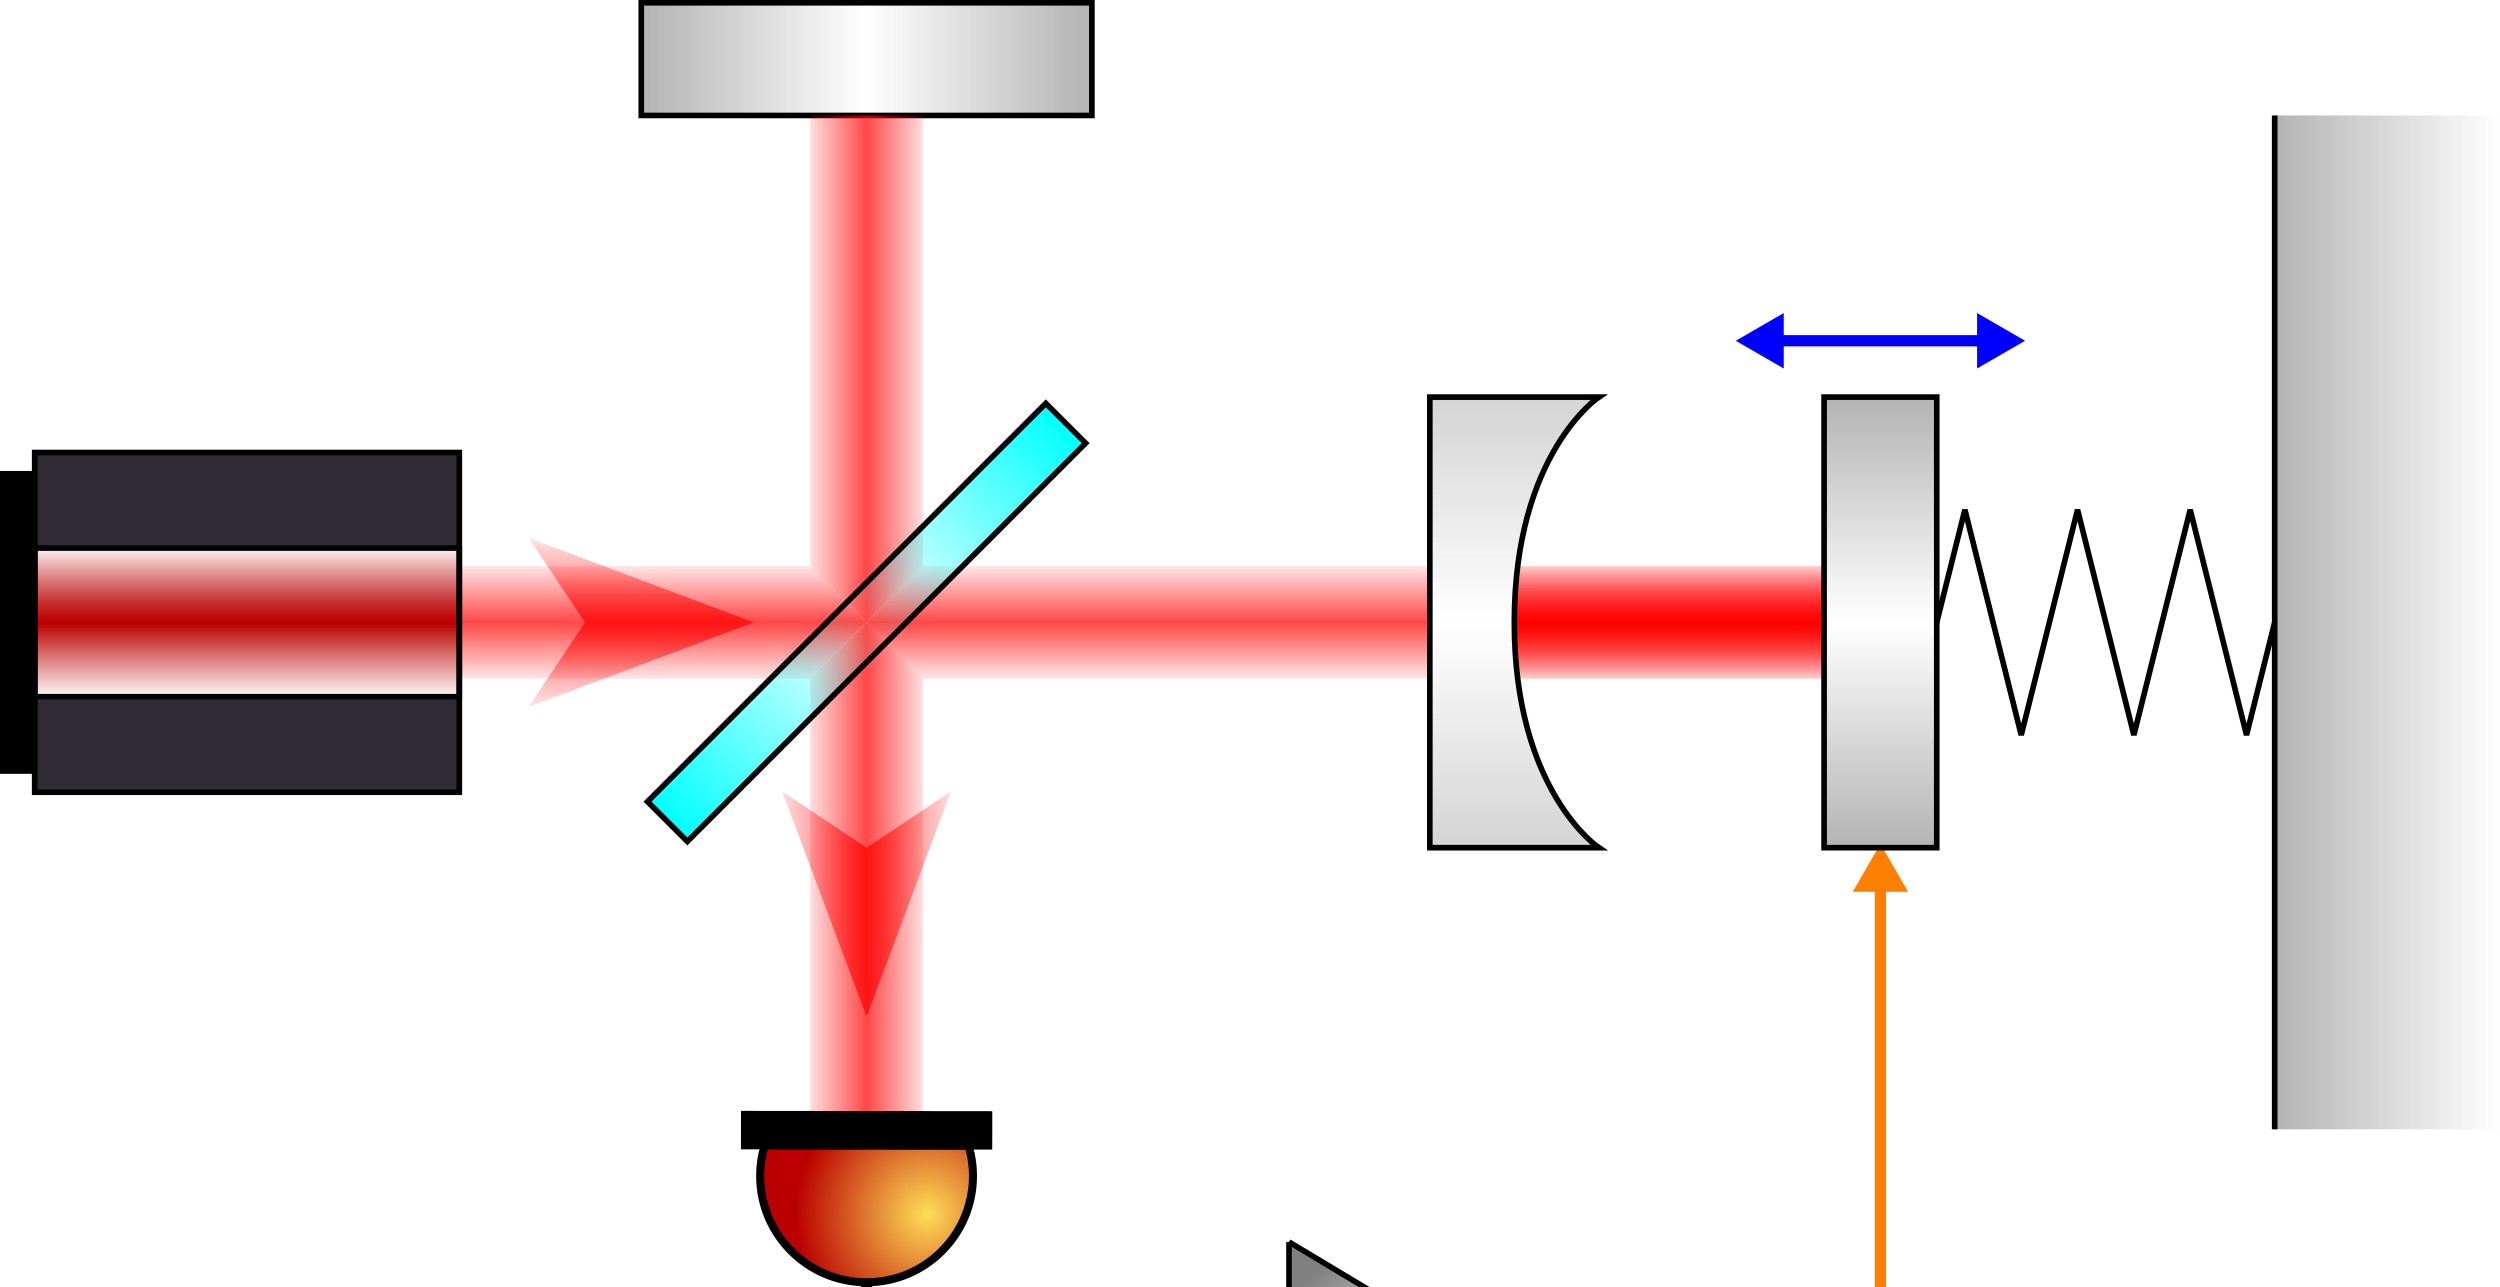
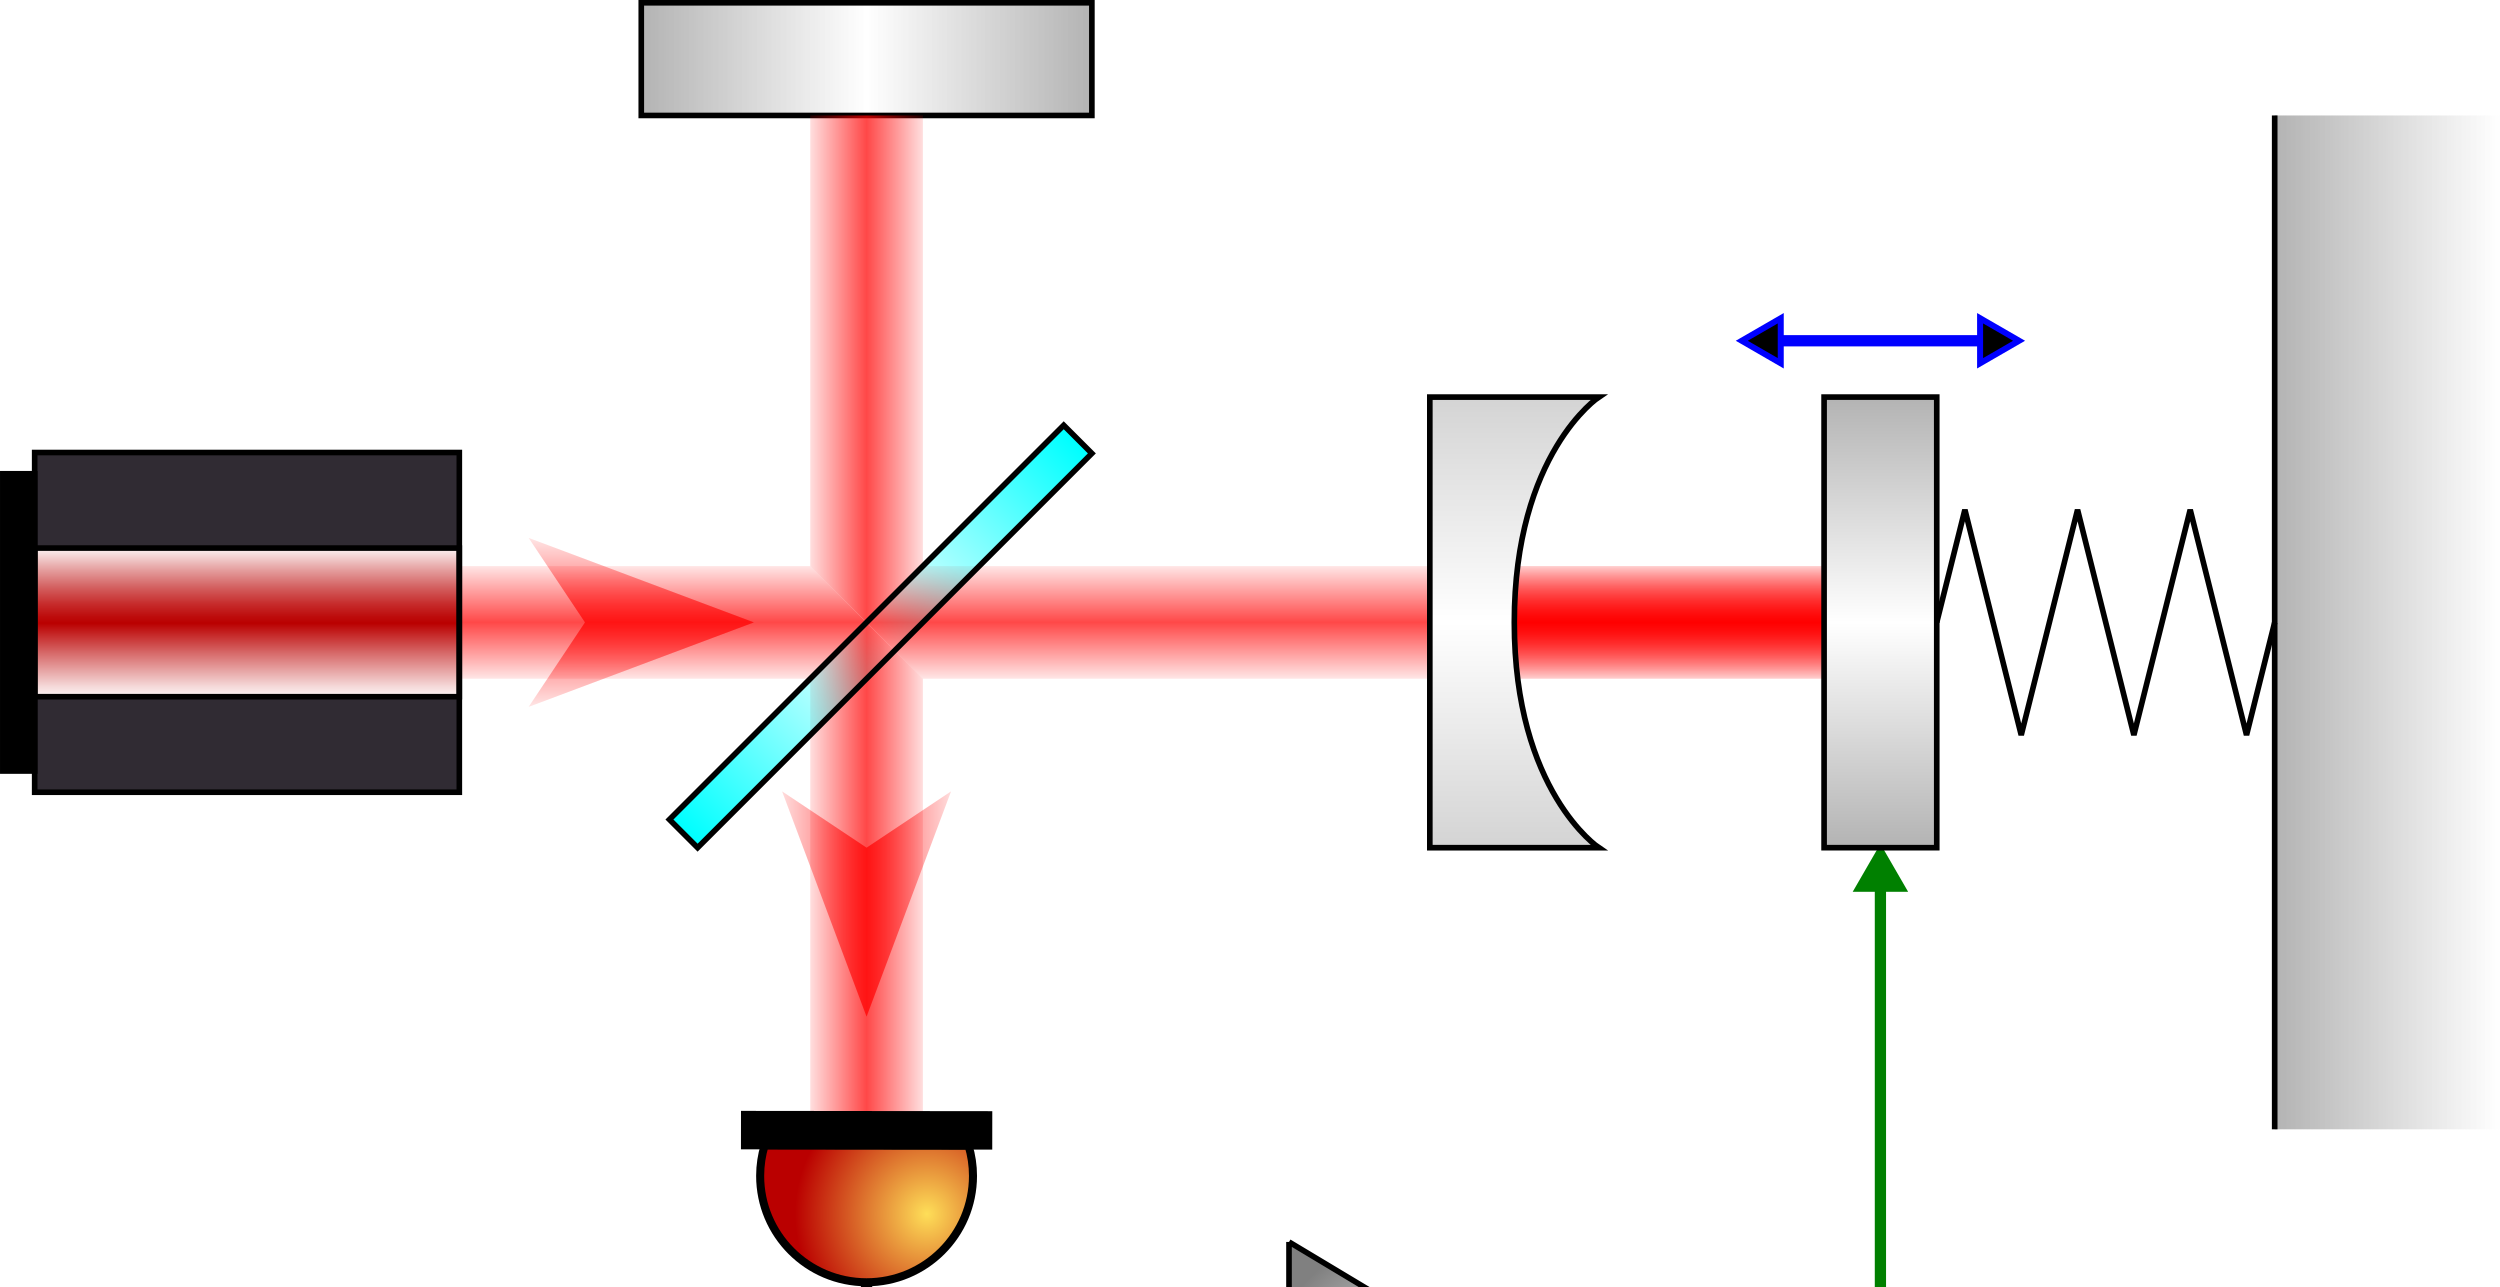
<svg xmlns="http://www.w3.org/2000/svg" xmlns:xlink="http://www.w3.org/1999/xlink" width="125.265mm" height="64.451mm" viewBox="0 0 443.851 228.371" id="svg2" version="1.1">
  <defs id="defs4">
    <marker style="overflow:visible" id="marker6365" refX="0.0" refY="0.0" orient="auto">
-       <path transform="scale(0.4)" style="fill-rule:evenodd;stroke:#ff8000;stroke-width:1pt;stroke-opacity:1;fill:#ff8000;fill-opacity:1" d="M 5.77,0.0 L -2.88,5.0 L -2.88,-5.0 L 5.77,0.0 z " id="path6367" />
+       <path transform="scale(0.4)" style="fill-rule:evenodd;stroke:#008000;stroke-width:1pt;stroke-opacity:1;fill:#008000;fill-opacity:1" d="M 5.77,0.0 L -2.88,5.0 L -2.88,-5.0 L 5.77,0.0 z " id="path6367" />
    </marker>
    <linearGradient id="linearGradient5995">
      <stop id="stop5999" offset="0" style="stop-color:#ffffff;stop-opacity:1" />
      <stop style="stop-color:#b4b4b4;stop-opacity:1" offset="1" id="stop6001" />
    </linearGradient>
    <linearGradient id="linearGradient6122">
      <stop style="stop-color:#ffffff;stop-opacity:1" offset="0" id="stop6124" />
      <stop style="stop-color:#808080;stop-opacity:1" offset="1" id="stop6128" />
    </linearGradient>
    <marker style="overflow:visible" id="marker5939" refX="0.0" refY="0.0" orient="auto">
-       <path transform="scale(0.4)" style="fill-rule:evenodd;stroke:#ff8000;stroke-width:1pt;stroke-opacity:1;fill:#ff8000;fill-opacity:1" d="M 5.77,0.0 L -2.88,5.0 L -2.88,-5.0 L 5.77,0.0 z " id="path5941" />
+       <path transform="scale(0.4)" style="fill-rule:evenodd;stroke:#008000;stroke-width:1pt;stroke-opacity:1;fill:#008000;fill-opacity:1" d="M 5.77,0.0 L -2.88,5.0 L -2.88,-5.0 L 5.77,0.0 z " id="path5941" />
    </marker>
    <linearGradient id="linearGradient5923">
      <stop id="stop5925" offset="0" style="stop-color:#ff0000;stop-opacity:0.099" />
      <stop style="stop-color:#ff0000;stop-opacity:0.25" offset="0.6" id="stop5927" />
      <stop id="stop5929" offset="1" style="stop-color:#ff0000;stop-opacity:0.098" />
    </linearGradient>
    <linearGradient id="linearGradient5915">
      <stop id="stop5917" offset="0" style="stop-color:#ff0000;stop-opacity:0.099" />
      <stop style="stop-color:#ff0000;stop-opacity:0.5" offset="0.5" id="stop5919" />
      <stop id="stop5921" offset="1" style="stop-color:#ff0000;stop-opacity:0.098" />
    </linearGradient>
    <marker orient="auto" refY="0.0" refX="0.0" id="marker4972" style="overflow:visible">
      <path id="path4974" d="M 5.77,0.0 L -2.88,5.0 L -2.88,-5.0 L 5.77,0.0 z " style="fill-rule:evenodd;stroke:#000000;stroke-width:1pt;stroke-opacity:1;fill:#000000;fill-opacity:1" transform="scale(0.4)" />
    </marker>
    <marker orient="auto" refY="0.0" refX="0.0" id="TriangleOutM" style="overflow:visible">
      <path id="path4533" d="M 5.77,0.0 L -2.88,5.0 L -2.88,-5.0 L 5.77,0.0 z " style="fill-rule:evenodd;stroke:#008000;stroke-width:1pt;stroke-opacity:1;fill:#008000;fill-opacity:1" transform="scale(0.4)" />
    </marker>
    <linearGradient id="linearGradient4363">
      <stop id="stop4365" offset="0" style="stop-color:#b3b3b3;stop-opacity:1;" />
      <stop style="stop-color:#ffffff;stop-opacity:1" offset="0.5" id="stop4367" />
      <stop id="stop4369" offset="1" style="stop-color:#b3b3b3;stop-opacity:1" />
    </linearGradient>
    <linearGradient id="linearGradient4405">
      <stop style="stop-color:#ff0000;stop-opacity:0.099" offset="0" id="stop4407" />
      <stop id="stop4409" offset="0.5" style="stop-color:#ff0000;stop-opacity:1" />
      <stop style="stop-color:#ff0000;stop-opacity:0.098" offset="1" id="stop4411" />
    </linearGradient>
    <linearGradient id="linearGradient4303">
      <stop style="stop-color:#b3b3b3;stop-opacity:1;" offset="0" id="stop4305" />
      <stop id="stop4307" offset="0.5" style="stop-color:#ffffff;stop-opacity:1" />
      <stop style="stop-color:#b3b3b3;stop-opacity:1" offset="1" id="stop4309" />
    </linearGradient>
    <linearGradient id="linearGradient8942">
      <stop style="stop-color:#00ffff;stop-opacity:1" offset="0" id="stop8944" />
      <stop id="stop8950" offset="0.5" style="stop-color:#00ffff;stop-opacity:0" />
      <stop style="stop-color:#00ffff;stop-opacity:1" offset="1" id="stop8946" />
    </linearGradient>
    <marker style="overflow:visible" id="marker4667" refX="0" refY="0" orient="auto">
-       <path transform="scale(-0.4,-0.4)" style="fill:#0000ff;fill-opacity:1;fill-rule:evenodd;stroke:#0000ff;stroke-width:1pt;stroke-opacity:1" d="m 5.77,0 -8.65,5 0,-10 8.65,5 z" id="path4669" />
+       <path transform="scale(-0.4,-0.4)" style="fill:#000000;fill-opacity:1;fill-rule:evenodd;stroke:#0000ff;stroke-width:1pt;stroke-opacity:1" d="m 5.77,0 -8.65,5 0,-10 8.65,5 z" id="path4669" />
    </marker>
    <marker orient="auto" refY="0" refX="0" id="marker4555" style="overflow:visible">
      <path id="path4557" d="m 5.77,0 -8.65,5 0,-10 8.65,5 z" style="fill:#009600;fill-opacity:1;fill-rule:evenodd;stroke:#009600;stroke-width:1pt;stroke-opacity:1" transform="scale(-0.4,-0.4)" />
    </marker>
    <marker style="overflow:visible" id="marker6326" refX="0" refY="0" orient="auto">
      <path transform="scale(0.4,0.4)" style="fill:#009600;fill-opacity:1;fill-rule:evenodd;stroke:#009600;stroke-width:1pt;stroke-opacity:1" d="m 5.77,0 -8.65,5 0,-10 8.65,5 z" id="path6328" />
    </marker>
    <marker style="overflow:visible" id="marker5202" refX="0" refY="0" orient="auto">
      <path transform="scale(0.2,0.2)" style="fill:#009600;fill-opacity:1;fill-rule:evenodd;stroke:#009600;stroke-width:1pt;stroke-opacity:1" d="m 5.77,0 -8.65,5 0,-10 8.65,5 z" id="path5204" />
    </marker>
    <marker style="overflow:visible" id="marker5156" refX="0" refY="0" orient="auto">
      <path transform="scale(-0.2,-0.2)" style="fill:#009600;fill-opacity:1;fill-rule:evenodd;stroke:#009600;stroke-width:1pt;stroke-opacity:1" d="m 5.77,0 -8.65,5 0,-10 8.65,5 z" id="path5158" />
    </marker>
    <linearGradient id="Beam">
      <stop id="stop4265" offset="0" style="stop-color:#ff0000;stop-opacity:0.099" />
      <stop style="stop-color:#ff0000;stop-opacity:0.718" offset="0.5" id="stop4269" />
      <stop id="stop4263" offset="1" style="stop-color:#ff0000;stop-opacity:0.098" />
    </linearGradient>
    <linearGradient id="Holder">
      <stop id="stop4255" offset="0" style="stop-color:#b3b3b3;stop-opacity:1;" />
      <stop id="stop4257" offset="1" style="stop-color:#b3b3b3;stop-opacity:0" />
    </linearGradient>
    <linearGradient id="Plate">
      <stop id="stop4182" offset="0" style="stop-color:#b3b3b3;stop-opacity:1;" />
      <stop style="stop-color:#b3b3b3;stop-opacity:0" offset="0.5" id="stop4186" />
      <stop id="stop4184" offset="1" style="stop-color:#b3b3b3;stop-opacity:1" />
    </linearGradient>
    <linearGradient xlink:href="#Holder" id="linearGradient4162" x1="500" y1="102.362" x2="540" y2="102.362" gradientUnits="userSpaceOnUse" gradientTransform="translate(-40,5.1865544e-7)" />
    <linearGradient xlink:href="#linearGradient4363" id="linearGradient4196" x1="330" y1="62.362" x2="330" y2="142.362" gradientUnits="userSpaceOnUse" gradientTransform="translate(60,-1.8036176e-5)" />
    <linearGradient xlink:href="#Beam" id="linearGradient4267" x1="290" y1="92.362" x2="290" y2="112.362" gradientUnits="userSpaceOnUse" />
    <linearGradient xlink:href="#Beam" id="linearGradient4345" x1="199.5" y1="152.362" x2="220.5" y2="152.362" gradientUnits="userSpaceOnUse" />
    <linearGradient xlink:href="#Beam" id="linearGradient4370" x1="155" y1="87.362" x2="155" y2="117.362" gradientUnits="userSpaceOnUse" />
    <linearGradient xlink:href="#Beam" id="linearGradient4378" x1="193.988" y1="162.436" x2="226.012" y2="162.436" gradientUnits="userSpaceOnUse" gradientTransform="translate(-1.0768148e-5,-9.999988)" />
    <marker style="overflow:visible" id="marker6256-8" refX="0" refY="0" orient="auto">
      <path transform="scale(-0.4,-0.4)" style="fill:#ff0000;fill-opacity:1;fill-rule:evenodd;stroke:#ff0000;stroke-width:1pt;stroke-opacity:1" d="m 5.77,0 -8.65,5 0,-10 8.65,5 z" id="path6258-5" />
    </marker>
    <marker style="overflow:visible" id="marker6326-2" refX="0" refY="0" orient="auto">
-       <path transform="scale(0.4,0.4)" style="fill:#0000ff;fill-opacity:1;fill-rule:evenodd;stroke:#0000ff;stroke-width:1pt;stroke-opacity:1" d="m 5.77,0 -8.65,5 0,-10 8.65,5 z" id="path6328-0" />
+       <path transform="scale(0.4,0.4)" style="fill:#000000;fill-opacity:1;fill-rule:evenodd;stroke:#0000ff;stroke-width:1pt;stroke-opacity:1" d="m 5.77,0 -8.65,5 0,-10 8.65,5 z" id="path6328-0" />
    </marker>
    <marker style="overflow:visible" id="marker6256-6" refX="0" refY="0" orient="auto">
      <path transform="scale(-0.4,-0.4)" style="fill:#009600;fill-opacity:1;fill-rule:evenodd;stroke:#009600;stroke-width:1pt;stroke-opacity:1" d="m 5.77,0 -8.65,5 0,-10 8.65,5 z" id="path6258-1" />
    </marker>
    <marker style="overflow:visible" id="marker6326-7" refX="0" refY="0" orient="auto">
      <path transform="scale(0.4,0.4)" style="fill:#009600;fill-opacity:1;fill-rule:evenodd;stroke:#009600;stroke-width:1pt;stroke-opacity:1" d="m 5.77,0 -8.65,5 0,-10 8.65,5 z" id="path6328-9" />
    </marker>
    <marker style="overflow:visible" id="marker4667-3" refX="0" refY="0" orient="auto">
      <path transform="scale(-0.4,-0.4)" style="fill:#ff0000;fill-opacity:1;fill-rule:evenodd;stroke:#ff0000;stroke-width:1pt;stroke-opacity:1" d="m 5.77,0 -8.65,5 0,-10 8.65,5 z" id="path4669-8" />
    </marker>
-     <linearGradient xlink:href="#linearGradient8942" id="linearGradient8948" x1="220.873" y1="-126.111" x2="220.873" y2="-26.111" gradientUnits="userSpaceOnUse" gradientTransform="translate(-7.7402889e-6,5.4730036e-5)" />
+     <linearGradient xlink:href="#linearGradient8942" id="linearGradient8948" x1="217.338" y1="-124.902" x2="217.338" y2="-27.321" gradientUnits="userSpaceOnUse" gradientTransform="translate(7.07107,5.1470611e-5)" />
    <linearGradient xlink:href="#Plate" id="linearGradient4196-9" x1="330" y1="62.362" x2="330" y2="142.362" gradientUnits="userSpaceOnUse" gradientTransform="translate(-327.6378,-312.3622)" />
    <linearGradient gradientTransform="matrix(-1,0,0,-0.5294116,420,156.5539)" xlink:href="#Beam" id="linearGradient4345-9" x1="199.5" y1="152.362" x2="220.5" y2="152.362" gradientUnits="userSpaceOnUse" />
    <radialGradient xlink:href="#radialGradient5264" id="radialGradient5272" cx="9.587" cy="8.245" fx="9.587" fy="8.245" r="6.753" gradientTransform="matrix(2.712285,-4.9331678e-8,1.3188837e-7,2.65854,-16.41568,-15.83199)" gradientUnits="userSpaceOnUse" />
    <radialGradient gradientUnits="userSpaceOnUse" fy="7.461" fx="8.879" r="17.067" cy="7.461" cx="8.879" id="radialGradient5264">
      <stop id="stop5248" style="stop-color:#FEDE58" offset="0" />
      <stop id="stop5250" style="stop-color:#BA0000" offset="0.685" />
    </radialGradient>
    <linearGradient xlink:href="#linearGradient5726" id="linearGradient5741" gradientUnits="userSpaceOnUse" gradientTransform="matrix(0.8,0,0,0.8,-34.8284,-61.1108)" x1="43.535" y1="118.073" x2="43.535" y2="92.333" />
    <linearGradient y2="13.131" x2="28.722" y1="32.973" x1="28.722" gradientUnits="userSpaceOnUse" id="linearGradient5726">
      <stop id="stop5690" style="stop-color:#FFFFFF" offset="0" />
      <stop id="stop5692" style="stop-color:#FEFCFC" offset="0.005" />
      <stop id="stop5694" style="stop-color:#E6A4A4" offset="0.15" />
      <stop id="stop5696" style="stop-color:#D35E5E" offset="0.277" />
      <stop id="stop5698" style="stop-color:#C62B2B" offset="0.382" />
      <stop id="stop5700" style="stop-color:#BD0C0C" offset="0.462" />
      <stop id="stop5702" style="stop-color:#BA0000" offset="0.506" />
      <stop id="stop5704" style="stop-color:#D86E6E" offset="0.708" />
      <stop id="stop5706" style="stop-color:#F4D6D6" offset="0.91" />
      <stop id="stop5708" style="stop-color:#FFFFFF" offset="1" />
    </linearGradient>
    <linearGradient xlink:href="#linearGradient4303" id="linearGradient4178" x1="460" y1="32.362" x2="460" y2="172.362" gradientUnits="userSpaceOnUse" gradientTransform="matrix(-1,0,0,-1,745,204.7244)" />
    <linearGradient gradientTransform="matrix(0.8529412,0,0,1,221.9118,1.6890905e-5)" xlink:href="#linearGradient4405" id="linearGradient4267-8" x1="160" y1="92.362" x2="160" y2="112.362" gradientUnits="userSpaceOnUse" />
    <marker orient="auto" refY="0" refX="0" id="TriangleOutM-6" style="overflow:visible">
      <path id="path4533-7" d="m 5.77,0 -8.65,5 0,-10 8.65,5 z" style="fill:#ff0000;fill-opacity:1;fill-rule:evenodd;stroke:#ff0000;stroke-width:1pt;stroke-opacity:1" transform="scale(0.4,0.4)" />
    </marker>
    <linearGradient gradientTransform="matrix(2.588235,0,0,1,-135.6,378.1378)" xlink:href="#linearGradient5923" id="linearGradient4267-8-7" x1="160" y1="92.362" x2="160" y2="112.362" gradientUnits="userSpaceOnUse" />
    <linearGradient gradientTransform="matrix(2.588235,0,0,1,-135.6,458.1378)" xlink:href="#linearGradient5915" id="linearGradient4267-8-1" x1="160" y1="92.362" x2="160" y2="112.362" gradientUnits="userSpaceOnUse" />
    <linearGradient gradientTransform="matrix(2.588235,0,0,1,-135.6,418.1378)" xlink:href="#linearGradient4405" id="linearGradient4267-8-6" x1="160" y1="92.362" x2="160" y2="112.362" gradientUnits="userSpaceOnUse" />
    <radialGradient xlink:href="#linearGradient6122" id="radialGradient6120" cx="223.851" cy="250.536" fx="223.851" fy="250.536" r="25.736" gradientTransform="matrix(1,0,0,1.191173,25.00001,-47.93223)" gradientUnits="userSpaceOnUse" />
    <marker style="overflow:visible" id="marker4667-7" refX="0" refY="0" orient="auto">
      <path transform="scale(-0.4,-0.4)" style="fill:#0000ff;fill-opacity:1;fill-rule:evenodd;stroke:#0000ff;stroke-width:1pt;stroke-opacity:1" d="m 5.77,0 -8.65,5 0,-10 8.65,5 z" id="path4669-6" />
    </marker>
    <marker style="overflow:visible" id="marker6326-2-0" refX="0" refY="0" orient="auto">
      <path transform="scale(0.4,0.4)" style="fill:#0000ff;fill-opacity:1;fill-rule:evenodd;stroke:#0000ff;stroke-width:1pt;stroke-opacity:1" d="m 5.77,0 -8.65,5 0,-10 8.65,5 z" id="path6328-0-8" />
    </marker>
    <linearGradient xlink:href="#linearGradient4363" id="linearGradient4196-98" x1="330" y1="62.362" x2="330" y2="142.362" gradientUnits="userSpaceOnUse" gradientTransform="translate(203.8509,-291.8623)" />
    <linearGradient xlink:href="#Holder" id="linearGradient4162-8" x1="500" y1="102.362" x2="540" y2="102.362" gradientUnits="userSpaceOnUse" gradientTransform="translate(103.8508,-291.8623)" />
    <linearGradient xlink:href="#linearGradient4303" id="linearGradient4178-7" x1="460" y1="32.362" x2="460" y2="172.362" gradientUnits="userSpaceOnUse" gradientTransform="matrix(-1,0,0,-1,888.8509,-87.13788)" />
-     <linearGradient gradientTransform="matrix(0.8529412,0,0,1,365.7626,-291.8623)" xlink:href="#linearGradient5915" id="linearGradient4267-8-9" x1="160" y1="92.362" x2="160" y2="112.362" gradientUnits="userSpaceOnUse" />
-     <linearGradient xlink:href="#linearGradient8942" id="linearGradient8948-1" x1="220.873" y1="-126.111" x2="220.873" y2="-26.111" gradientUnits="userSpaceOnUse" gradientTransform="translate(-246.0812,-166.6743)" />
+     <linearGradient gradientTransform="matrix(0.8529412,0,0,1,365.7626,-291.8623)" xlink:href="#linearGradient4405" id="linearGradient4267-8-9" x1="160" y1="92.362" x2="160" y2="112.362" gradientUnits="userSpaceOnUse" />
    <radialGradient xlink:href="#radialGradient5264-4" id="radialGradient5272-7" cx="9.587" cy="8.245" fx="9.587" fy="8.245" r="6.753" gradientTransform="matrix(2.712285,-4.9331678e-8,1.3188837e-7,2.65854,-16.41568,-15.83199)" gradientUnits="userSpaceOnUse" />
    <radialGradient gradientUnits="userSpaceOnUse" fy="7.461" fx="8.879" r="17.067" cy="7.461" cx="8.879" id="radialGradient5264-4">
      <stop id="stop5248-5" style="stop-color:#FEDE58" offset="0" />
      <stop id="stop5250-1" style="stop-color:#BA0000" offset="0.685" />
    </radialGradient>
-     <linearGradient gradientTransform="matrix(-1,0,0,-0.5294116,363.8509,-135.3083)" xlink:href="#linearGradient5915" id="linearGradient4345-9-9" x1="199.5" y1="152.362" x2="220.5" y2="152.362" gradientUnits="userSpaceOnUse" />
+     <linearGradient gradientTransform="matrix(-1,0,0,-0.5294116,363.8509,-135.3083)" xlink:href="#Beam" id="linearGradient4345-9-9" x1="199.5" y1="152.362" x2="220.5" y2="152.362" gradientUnits="userSpaceOnUse" />
    <linearGradient xlink:href="#Plate" id="linearGradient4196-9-5" x1="330" y1="62.362" x2="330" y2="142.362" gradientUnits="userSpaceOnUse" gradientTransform="translate(-619.5,-256.2131)" />
    <linearGradient xlink:href="#linearGradient5915" id="linearGradient4378-2" x1="193.988" y1="162.436" x2="226.012" y2="162.436" gradientUnits="userSpaceOnUse" gradientTransform="translate(-56.14911,-301.8622)" />
    <linearGradient gradientTransform="translate(-56.1491,-291.8623)" xlink:href="#linearGradient5915" id="linearGradient4370-1" x1="155" y1="87.362" x2="155" y2="117.362" gradientUnits="userSpaceOnUse" />
-     <linearGradient gradientTransform="translate(-56.1491,-291.8623)" xlink:href="#linearGradient5915" id="linearGradient4345-6" x1="199.5" y1="152.362" x2="220.5" y2="152.362" gradientUnits="userSpaceOnUse" />
-     <linearGradient gradientTransform="translate(-56.1491,-291.8623)" xlink:href="#linearGradient5915" id="linearGradient4267-3" x1="290" y1="92.362" x2="290" y2="112.362" gradientUnits="userSpaceOnUse" />
+     <linearGradient gradientTransform="translate(-56.1491,-291.8623)" xlink:href="#Beam" id="linearGradient4345-6" x1="199.5" y1="152.362" x2="220.5" y2="152.362" gradientUnits="userSpaceOnUse" />
+     <linearGradient gradientTransform="translate(-56.1491,-291.8623)" xlink:href="#Beam" id="linearGradient4267-3" x1="290" y1="92.362" x2="290" y2="112.362" gradientUnits="userSpaceOnUse" />
    <radialGradient xlink:href="#linearGradient6122" id="radialGradient6120-1" cx="223.851" cy="250.536" fx="223.851" fy="250.536" r="25.736" gradientTransform="matrix(1,0,0,1.191173,25.00003,-347.9322)" gradientUnits="userSpaceOnUse" />
    <marker style="overflow:visible" id="marker5939-2" refX="0" refY="0" orient="auto">
      <path transform="scale(0.4,0.4)" style="fill:#000000;fill-opacity:1;fill-rule:evenodd;stroke:#000000;stroke-width:1pt;stroke-opacity:1" d="m 5.77,0 -8.65,5 0,-10 8.65,5 z" id="path5941-1" />
    </marker>
    <linearGradient xlink:href="#linearGradient5726" id="linearGradient5107" gradientUnits="userSpaceOnUse" gradientTransform="matrix(0.8,0,0,0.8,-34.8284,-61.1108)" x1="43.535" y1="118.073" x2="43.535" y2="92.333" />
    <radialGradient xlink:href="#linearGradient5995" id="radialGradient5993" cx="333.851" cy="-189.5" fx="333.851" fy="-189.5" r="41" gradientTransform="matrix(1,0,0,0.5121951,0,-92.43904)" gradientUnits="userSpaceOnUse" />
    <marker style="overflow:visible" id="marker5939-2-4" refX="0" refY="0" orient="auto">
      <path transform="scale(0.4,0.4)" style="fill:#000000;fill-opacity:1;fill-rule:evenodd;stroke:#000000;stroke-width:1pt;stroke-opacity:1" d="m 5.77,0 -8.65,5 0,-10 8.65,5 z" id="path5941-1-3" />
    </marker>
+     <linearGradient xlink:href="#linearGradient8942" id="linearGradient8948-8" x1="217.338" y1="-124.902" x2="217.338" y2="-27.321" gradientUnits="userSpaceOnUse" gradientTransform="translate(-239.0101,-166.6743)" />
  </defs>
  <g id="layer5" style="display:inline">
-     <path transform="translate(-56.14912,8.137749)" style="display:inline;fill:none;fill-rule:evenodd;stroke:#ff8000;stroke-width:2;stroke-linecap:butt;stroke-linejoin:miter;stroke-miterlimit:4;stroke-dasharray:none;stroke-opacity:1;marker-end:url(#marker5939)" d="m 325,242.362 65,1e-5 0,-95" id="path5931" />
+     <path transform="translate(-56.14912,8.137749)" style="display:inline;fill:none;fill-rule:evenodd;stroke:#008000;stroke-width:2;stroke-linecap:butt;stroke-linejoin:miter;stroke-miterlimit:4;stroke-dasharray:none;stroke-opacity:1;marker-end:url(#marker5939)" d="m 325,242.362 65,1e-5 0,-95" id="path5931" />
    <path style="fill:url(#radialGradient6120);fill-opacity:1;fill-rule:evenodd;stroke:#000000;stroke-width:1px;stroke-linecap:butt;stroke-linejoin:miter;stroke-opacity:1" d="m 228.851,220.5 0,60 50,-30 -50,-30" id="path6112" />
    <path style="display:inline;fill:none;fill-rule:evenodd;stroke:#000000;stroke-width:2;stroke-linecap:butt;stroke-linejoin:miter;stroke-miterlimit:4;stroke-dasharray:none;stroke-opacity:1;marker-end:url(#marker5939-2-4)" d="m 153.851,220.5 0,30 70,-1e-5" id="path5931-3-0" />
  </g>
-   <g id="layer6">
-     <path style="fill:none;fill-rule:evenodd;stroke:#ff8000;stroke-width:2;stroke-linecap:butt;stroke-linejoin:miter;stroke-opacity:1;stroke-miterlimit:4;stroke-dasharray:none;marker-end:url(#marker6365)" d="m 273.851,-49.5 60,0 0,-115" id="path6357" />
-     <path style="display:inline;opacity:1;fill:url(#linearGradient4267-3);fill-opacity:1;fill-rule:evenodd;stroke:none;stroke-width:1px;stroke-linecap:butt;stroke-linejoin:miter;stroke-opacity:1" d="m 58.851,-199.5 85,1e-5 10,10 10,-10 360,2e-5 0,20 -360,-2e-5 -10,-10 -10,10 -85,-1e-5 z" id="path4227-7" transform="translate(4.870126e-6,0)" />
+   <g id="layer6" style="display:inline">
+     <path style="fill:none;fill-rule:evenodd;stroke:#008000;stroke-width:2;stroke-linecap:butt;stroke-linejoin:miter;stroke-miterlimit:4;stroke-dasharray:none;stroke-opacity:1;marker-end:url(#marker6365);fill-opacity:1" d="m 273.851,-49.5 60,0 0,-115" id="path6357" />
+     <path style="display:inline;opacity:1;fill:url(#linearGradient4267-3);fill-opacity:1.0;fill-rule:evenodd;stroke:none;stroke-width:1px;stroke-linecap:butt;stroke-linejoin:miter;stroke-opacity:1" d="m 58.851,-199.5 85,1e-5 10,10 10,-10 360,2e-5 0,20 -360,-2e-5 -10,-10 -10,10 -85,-1e-5 z" id="path4227-7" transform="translate(4.870126e-6,0)" />
    <path style="display:inline;fill:none;fill-rule:evenodd;stroke:#000000;stroke-width:2;stroke-linecap:butt;stroke-linejoin:miter;stroke-miterlimit:4;stroke-dasharray:none;stroke-opacity:1;marker-end:url(#marker5939-2)" d="m 153.851,-79.5 0,30 70,-1.2e-5" id="path5931-3" />
    <path style="display:inline;fill:url(#radialGradient6120-1);fill-opacity:1;fill-rule:evenodd;stroke:#000000;stroke-width:1px;stroke-linecap:butt;stroke-linejoin:miter;stroke-opacity:1" d="m 228.851,-79.5 0,60 50,-30 -50,-30" id="path6112-2" />
-     <path style="display:inline;fill:url(#linearGradient4345-6);fill-opacity:1;fill-rule:evenodd;stroke:none;stroke-width:1px;stroke-linecap:butt;stroke-linejoin:miter;stroke-opacity:1" d="m 163.851,-179.5 -10,-10 -10,10 -1e-5,80 20,0 z" id="path4337-3" />
+     <path style="display:inline;fill:url(#linearGradient4345-6);fill-opacity:1.0;fill-rule:evenodd;stroke:none;stroke-width:1px;stroke-linecap:butt;stroke-linejoin:miter;stroke-opacity:1" d="m 163.851,-179.5 -10,-10 -10,10 -1e-5,80 20,0 z" id="path4337-3" />
    <path style="display:inline;fill:url(#linearGradient4370-1);fill-opacity:1;fill-rule:evenodd;stroke:none;stroke-width:1px;stroke-linecap:butt;stroke-linejoin:miter;stroke-opacity:1" d="m 93.851,-204.5 40,15 -40,15 10,-15 z" id="path4347-2" />
    <path style="display:inline;fill:url(#linearGradient4378-2);fill-opacity:1;fill-rule:evenodd;stroke:none;stroke-width:1px;stroke-linecap:butt;stroke-linejoin:miter;stroke-opacity:1" d="m 168.851,-159.5 -15,40 -15,-40 15,10 z" id="path4347-3-8" />
    <rect style="display:inline;fill:url(#linearGradient4196-9-5);fill-opacity:1;stroke:#000000;stroke-width:1;stroke-miterlimit:4;stroke-dasharray:none;stroke-dashoffset:0;stroke-opacity:1" id="rect4188-6-0" width="20" height="80" x="-299.5" y="-193.851" transform="matrix(0,1,-1,0,0,0)" />
-     <path style="display:inline;fill:url(#linearGradient4345-9-9);fill-opacity:1;fill-rule:evenodd;stroke:none;stroke-width:1px;stroke-linecap:butt;stroke-linejoin:miter;stroke-opacity:1" d="m 143.851,-199.5 10,10 10,-10 1e-5,-80 -20,0 z" id="path4337-1-5" />
+     <path style="display:inline;fill:url(#linearGradient4345-9-9);fill-opacity:1.0;fill-rule:evenodd;stroke:none;stroke-width:1px;stroke-linecap:butt;stroke-linejoin:miter;stroke-opacity:1" d="m 143.851,-199.5 10,10 10,-10 1e-5,-80 -20,0 z" id="path4337-1-5" />
    <g style="display:inline;opacity:1;enable-background:new" id="g5261-1" transform="matrix(-0.00220215,1.904342,-1.904342,-0.00220215,176.1707,-102.7204)">
      <g id="g5245-6">
        <radialGradient gradientUnits="userSpaceOnUse" fy="7.461" fx="8.879" r="17.067" cy="7.461" cx="8.879" id="radialGradient10992-2">
          <stop id="stop10994-1" style="stop-color:#FEDE58" offset="0" />
          <stop id="stop10996-5" style="stop-color:#BA0000" offset="0.685" />
        </radialGradient>
        <path id="path5252-1" d="m 6.044,1.792 c -0.986,0 -1.936,0.148 -2.835,0.417 l 0,19.01 c 0.899,0.268 1.849,0.416 2.835,0.416 5.479,0 9.921,-4.441 9.921,-9.921 0,-5.48 -4.442,-9.922 -9.921,-9.922 l 0,0 z" style="fill:url(#radialGradient5272-7);fill-opacity:1;stroke:#000000;stroke-width:0.75" />
        <rect id="rect5254-2" height="22.678" width="2.835" y="0.375" x="0.375" style="stroke:#000000;stroke-width:0.75" />
      </g>
    </g>
    <g style="display:inline;opacity:1;enable-background:new" id="g5721-8" transform="matrix(-1.329883,0,0,-1.329883,82.04712,-158.8436)">
      <g id="g5683-1">
        <rect id="rect5685-3" height="12.756" width="56.693" y="0.375" x="0.375" style="fill:#302b33" />
        <rect id="rect5687-2" height="12.756" width="56.693" y="32.973" x="0.375" style="fill:#302b33" />
        <linearGradient y2="13.131" x2="28.722" y1="32.973" x1="28.722" gradientUnits="userSpaceOnUse" id="linearGradient4942">
          <stop id="stop9308-1" style="stop-color:#FFFFFF" offset="0" />
          <stop id="stop9310-9" style="stop-color:#FEFCFC" offset="0.005" />
          <stop id="stop9312-0" style="stop-color:#E6A4A4" offset="0.15" />
          <stop id="stop9314-1" style="stop-color:#D35E5E" offset="0.277" />
          <stop id="stop9316-2" style="stop-color:#C62B2B" offset="0.382" />
          <stop id="stop9318-4" style="stop-color:#BD0C0C" offset="0.462" />
          <stop id="stop9320-9" style="stop-color:#BA0000" offset="0.506" />
          <stop id="stop9322-3" style="stop-color:#D86E6E" offset="0.708" />
          <stop id="stop9324-6" style="stop-color:#F4D6D6" offset="0.91" />
          <stop id="stop9326-0" style="stop-color:#FFFFFF" offset="1" />
        </linearGradient>
        <rect id="rect5710-7" height="19.842" width="56.693" y="13.131" x="0.375" style="fill:url(#linearGradient5107);fill-opacity:1;stroke:#000000;stroke-width:0.75" />
        <rect id="rect5712-5" height="39.686" width="4.252" y="3.209" x="57.068" style="stroke:#000000;stroke-width:0.75" />
        <rect id="rect5714-4" height="45.354" width="56.693" y="0.375" x="0.375" style="fill:none;stroke:#000000;stroke-width:0.75" />
      </g>
    </g>
-     <rect style="display:inline;fill:url(#linearGradient8948-1);fill-opacity:1;stroke:#000000;stroke-width:1;stroke-miterlimit:4;stroke-dasharray:none;stroke-dashoffset:0;stroke-opacity:1" id="rect4202-1" width="10" height="100" x="-30.208" y="-292.786" transform="matrix(0.7071068,0.7071068,-0.7071068,0.7071068,0,0)" />
-     <path style="display:inline;opacity:1;fill:url(#linearGradient4267-8-9);fill-opacity:1;fill-rule:evenodd;stroke:none;stroke-width:1px;stroke-linecap:butt;stroke-linejoin:miter;stroke-opacity:1" d="m 463.851,-199.5 72.5,1e-5 0,20 -72.5,-1e-5 z" id="path4227-8-4" />
+     <path style="display:inline;opacity:1;fill:url(#linearGradient4267-8-9);fill-opacity:1.0;fill-rule:evenodd;stroke:none;stroke-width:1px;stroke-linecap:butt;stroke-linejoin:miter;stroke-opacity:1" d="m 463.851,-199.5 72.5,1e-5 0,20 -72.5,-1e-5 z" id="path4227-8-4" />
    <path style="display:inline;fill:url(#linearGradient4178-7);fill-opacity:1;fill-rule:evenodd;stroke:#000000;stroke-width:1px;stroke-linecap:butt;stroke-linejoin:miter;stroke-opacity:1" d="m 453.851,-149.5 0,-80 30,0 c 0,0 -15,10 -15,40 0,30 15,40 15,40 z" id="path4170-4" />
    <rect style="display:inline;fill:url(#linearGradient4162-8);fill-opacity:1;stroke:none;stroke-width:1;stroke-miterlimit:4;stroke-dasharray:none;stroke-dashoffset:0;stroke-opacity:1" id="rect4138-6" width="40" height="180" x="603.851" y="-279.5" />
    <path style="display:inline;fill:none;fill-rule:evenodd;stroke:#000000;stroke-width:1px;stroke-linecap:butt;stroke-linejoin:miter;stroke-opacity:1" d="m 603.851,-279.5 0,180" id="path4164-6" />
    <path style="display:inline;fill:none;fill-rule:evenodd;stroke:#000000;stroke-width:1px;stroke-linecap:butt;stroke-linejoin:miter;stroke-opacity:1" d="m 603.851,-189.5 -5,20 -10,-40 -10,40 -10,-40 -10,40 -10,-40 -5,20" id="path4166-6" />
    <rect style="display:inline;fill:url(#linearGradient4196-98);fill-opacity:1;stroke:#000000;stroke-width:1;stroke-miterlimit:4;stroke-dasharray:none;stroke-dashoffset:0;stroke-opacity:1" id="rect4188-5" width="20" height="80" x="523.851" y="-229.5" />
    <path style="display:inline;fill:none;fill-opacity:1;fill-rule:evenodd;stroke:#0000ff;stroke-width:2;stroke-linecap:butt;stroke-linejoin:miter;stroke-miterlimit:4;stroke-dasharray:none;stroke-opacity:1;marker-start:url(#marker4667-7);marker-end:url(#marker6326-2-0)" d="m 513.851,-239.5 40,0" id="path4392-8-1" />
    <rect style="opacity:1;fill:url(#radialGradient5993);fill-opacity:1;fill-rule:evenodd;stroke:#000000;stroke-width:1;stroke-linejoin:round;stroke-miterlimit:4;stroke-dasharray:none;stroke-dashoffset:0;stroke-opacity:1" id="rect5985" width="80" height="40" x="293.851" y="-209.5" />
+     <rect style="display:inline;fill:url(#linearGradient8948-8);fill-opacity:1;stroke:#000000;stroke-width:1;stroke-miterlimit:4;stroke-dasharray:none;stroke-dashoffset:0;stroke-opacity:1" id="rect4202-0" width="7.071" height="98.995" x="-25.208" y="-292.283" transform="matrix(0.7071068,0.7071068,-0.7071068,0.7071068,0,0)" />
  </g>
  <g id="layer1" transform="translate(-56.14912,8.137749)" style="display:inline">
    <path style="opacity:1;fill:url(#linearGradient4267);fill-opacity:1;fill-rule:evenodd;stroke:none;stroke-width:1px;stroke-linecap:butt;stroke-linejoin:miter;stroke-opacity:1" d="m 115,92.362 85,7e-6 10,10 10,-10 160,-9e-6 0,20 -160,1e-5 -10,-10 -10,10 -85,-1e-5 z" id="path4227" />
    <path style="fill:url(#linearGradient4345);fill-opacity:1;fill-rule:evenodd;stroke:none;stroke-width:1px;stroke-linecap:butt;stroke-linejoin:miter;stroke-opacity:1" d="m 220,112.362 -10,-10 -10,10 -1e-5,80 20,0 z" id="path4337" />
    <path style="fill:url(#linearGradient4370);fill-opacity:1;fill-rule:evenodd;stroke:none;stroke-width:1px;stroke-linecap:butt;stroke-linejoin:miter;stroke-opacity:1" d="m 150,87.362 40,15 -40,15 10,-15 z" id="path4347" />
    <path style="fill:url(#linearGradient4378);fill-opacity:1;fill-rule:evenodd;stroke:none;stroke-width:1px;stroke-linecap:butt;stroke-linejoin:miter;stroke-opacity:1" d="m 225,132.362 -15,40 -15,-40 15,10 z" id="path4347-3" />
    <rect style="fill:url(#linearGradient4196-9);fill-opacity:1;stroke:#000000;stroke-width:1;stroke-miterlimit:4;stroke-dasharray:none;stroke-dashoffset:0;stroke-opacity:1" id="rect4188-6" width="20" height="80" x="-7.638" y="-250" transform="matrix(0,1,-1,0,0,0)" />
    <path style="fill:url(#linearGradient4345-9);fill-opacity:1;fill-rule:evenodd;stroke:none;stroke-width:1px;stroke-linecap:butt;stroke-linejoin:miter;stroke-opacity:1" d="M 200,92.362 210,102.362 220,92.362 220,12.362 l -20,0 z" id="path4337-1" />
    <g style="display:inline;opacity:1;enable-background:new" id="g5261" transform="matrix(-0.00220215,1.904342,-1.904342,-0.00220215,232.3198,189.1419)">
      <g id="g5245">
        <radialGradient gradientUnits="userSpaceOnUse" fy="7.461" fx="8.879" r="17.067" cy="7.461" cx="8.879" id="radialGradient10992">
          <stop id="stop10994" style="stop-color:#FEDE58" offset="0" />
          <stop id="stop10996" style="stop-color:#BA0000" offset="0.685" />
        </radialGradient>
        <path id="path5252" d="m 6.044,1.792 c -0.986,0 -1.936,0.148 -2.835,0.417 l 0,19.01 c 0.899,0.268 1.849,0.416 2.835,0.416 5.479,0 9.921,-4.441 9.921,-9.921 0,-5.48 -4.442,-9.922 -9.921,-9.922 l 0,0 z" style="fill:url(#radialGradient5272);fill-opacity:1;stroke:#000000;stroke-width:0.75" />
        <rect id="rect5254" height="22.678" width="2.835" y="0.375" x="0.375" style="stroke:#000000;stroke-width:0.75" />
      </g>
    </g>
    <g style="display:inline;opacity:1;enable-background:new" id="g5721" transform="matrix(-1.329883,0,0,-1.329883,138.1962,133.0187)">
      <g id="g5683">
        <rect id="rect5685" height="12.756" width="56.693" y="0.375" x="0.375" style="fill:#302b33" />
        <rect id="rect5687" height="12.756" width="56.693" y="32.973" x="0.375" style="fill:#302b33" />
        <linearGradient y2="13.131" x2="28.722" y1="32.973" x1="28.722" gradientUnits="userSpaceOnUse" id="linearGradient9306">
          <stop id="stop9308" style="stop-color:#FFFFFF" offset="0" />
          <stop id="stop9310" style="stop-color:#FEFCFC" offset="0.005" />
          <stop id="stop9312" style="stop-color:#E6A4A4" offset="0.15" />
          <stop id="stop9314" style="stop-color:#D35E5E" offset="0.277" />
          <stop id="stop9316" style="stop-color:#C62B2B" offset="0.382" />
          <stop id="stop9318" style="stop-color:#BD0C0C" offset="0.462" />
          <stop id="stop9320" style="stop-color:#BA0000" offset="0.506" />
          <stop id="stop9322" style="stop-color:#D86E6E" offset="0.708" />
          <stop id="stop9324" style="stop-color:#F4D6D6" offset="0.91" />
          <stop id="stop9326" style="stop-color:#FFFFFF" offset="1" />
        </linearGradient>
        <rect id="rect5710" height="19.842" width="56.693" y="13.131" x="0.375" style="fill:url(#linearGradient5741);fill-opacity:1;stroke:#000000;stroke-width:0.75" />
        <rect id="rect5712" height="39.686" width="4.252" y="3.209" x="57.068" style="stroke:#000000;stroke-width:0.75" />
        <rect id="rect5714" height="45.354" width="56.693" y="0.375" x="0.375" style="fill:none;stroke:#000000;stroke-width:0.75" />
      </g>
    </g>
-     <rect style="fill:url(#linearGradient8948);fill-opacity:1;stroke:#000000;stroke-width:1;stroke-miterlimit:4;stroke-dasharray:none;stroke-dashoffset:0;stroke-opacity:1" id="rect4202" width="10" height="100" x="215.873" y="-126.111" transform="matrix(0.7071068,0.7071068,-0.7071068,0.7071068,0,0)" />
+     <rect style="fill:url(#linearGradient8948);fill-opacity:1;stroke:#000000;stroke-width:1;stroke-miterlimit:4;stroke-dasharray:none;stroke-dashoffset:0;stroke-opacity:1" id="rect4202" width="7.071" height="98.995" x="220.873" y="-125.609" transform="matrix(0.7071068,0.7071068,-0.7071068,0.7071068,0,0)" />
  </g>
  <g id="layer3" transform="translate(1.803769,-80.00005)" style="display:inline">
    <path style="display:inline;opacity:1;fill:url(#linearGradient4267-8);fill-opacity:1;fill-rule:evenodd;stroke:none;stroke-width:1px;stroke-linecap:butt;stroke-linejoin:miter;stroke-opacity:1" d="m 320,92.362 72.5,1e-5 0,20 -72.5,-10e-6 z" id="path4227-8" transform="translate(-57.95289,88.1378)" />
    <path style="display:inline;fill:url(#linearGradient4178);fill-opacity:1;fill-rule:evenodd;stroke:#000000;stroke-width:1px;stroke-linecap:butt;stroke-linejoin:miter;stroke-opacity:1" d="m 310,142.362 0,-80 30,0 c 0,0 -15,10 -15,40 0,30 15,40 15,40 z" id="path4170" transform="translate(-57.95289,88.1378)" />
    <path style="display:inline;opacity:1;fill:url(#linearGradient4267-8-7);fill-opacity:1;fill-rule:evenodd;stroke:none;stroke-width:1px;stroke-linecap:butt;stroke-linejoin:miter;stroke-opacity:1" d="m 162.047,470.5 220,1e-5 0,20 -220,-1e-5 z" id="path4227-8-5" />
    <path style="display:inline;opacity:1;fill:url(#linearGradient4267-8-1);fill-opacity:1;fill-rule:evenodd;stroke:none;stroke-width:1px;stroke-linecap:butt;stroke-linejoin:miter;stroke-opacity:1" d="m 162.047,550.5 220,10e-6 0,20 -220,-10e-6 z" id="path4227-8-8" />
    <path style="display:inline;opacity:1;fill:url(#linearGradient4267-8-6);fill-opacity:1;fill-rule:evenodd;stroke:none;stroke-width:1px;stroke-linecap:butt;stroke-linejoin:miter;stroke-opacity:1" d="m 162.047,510.5 220,1e-5 0,20 -220,-10e-6 z" id="path4227-8-88" />
  </g>
  <g id="layer2" transform="translate(1.803769,-80.00005)" style="display:inline">
    <rect transform="translate(-57.95289,88.1378)" style="fill:url(#linearGradient4162);fill-opacity:1;stroke:none;stroke-width:1;stroke-miterlimit:4;stroke-dasharray:none;stroke-dashoffset:0;stroke-opacity:1" id="rect4138" width="40" height="180" x="460" y="12.362" />
    <path transform="translate(-57.95289,88.1378)" style="fill:none;fill-rule:evenodd;stroke:#000000;stroke-width:1px;stroke-linecap:butt;stroke-linejoin:miter;stroke-opacity:1" d="m 460,12.362 0,180" id="path4164" />
    <path transform="translate(-57.95289,88.1378)" style="fill:none;fill-rule:evenodd;stroke:#000000;stroke-width:1px;stroke-linecap:butt;stroke-linejoin:miter;stroke-opacity:1" d="m 460,102.362 -5,20 -10,-40 -10,40 -10,-40 -10,40 -10,-40 -5,20" id="path4166" />
    <rect style="fill:url(#linearGradient4196);fill-opacity:1;stroke:#000000;stroke-width:1;stroke-miterlimit:4;stroke-dasharray:none;stroke-dashoffset:0;stroke-opacity:1" id="rect4188" width="20" height="80" x="380" y="62.362" transform="translate(-57.95289,88.1378)" />
-     <path transform="translate(-57.95289,88.1378)" style="fill:none;fill-opacity:1;fill-rule:evenodd;stroke:#0000ff;stroke-width:2;stroke-linecap:butt;stroke-linejoin:miter;stroke-miterlimit:4;stroke-dasharray:none;stroke-opacity:1;marker-start:url(#marker4667);marker-end:url(#marker6326-2)" d="m 370,52.362 40,0" id="path4392-8" />
+     <path transform="translate(-57.95289,88.1378)" style="fill:#000000;fill-opacity:1;fill-rule:evenodd;stroke:#0000ff;stroke-width:2;stroke-linecap:butt;stroke-linejoin:miter;stroke-miterlimit:4;stroke-dasharray:none;stroke-opacity:1;marker-start:url(#marker4667);marker-end:url(#marker6326-2)" d="m 370,52.362 40,0" id="path4392-8" />
  </g>
  <g id="layer4" style="display:none">
    <path style="fill:none;fill-rule:evenodd;stroke:#008000;stroke-width:2;stroke-linecap:butt;stroke-linejoin:miter;stroke-miterlimit:4;stroke-dasharray:none;stroke-opacity:1;marker-end:url(#TriangleOutM)" d="m 343.851,110.5 45,0" id="path4370" />
    <path style="fill:none;fill-rule:evenodd;stroke:#000000;stroke-width:2;stroke-linecap:butt;stroke-linejoin:miter;stroke-miterlimit:4;stroke-dasharray:none;stroke-opacity:1;marker-end:url(#marker4972)" d="m 313.851,160.5 70,0" id="path4970" />
    <path style="fill:none;fill-rule:evenodd;stroke:#000000;stroke-width:1px;stroke-linecap:butt;stroke-linejoin:miter;stroke-opacity:1" d="m 333.851,155.5 0,10" id="path5060" />
  </g>
</svg>
